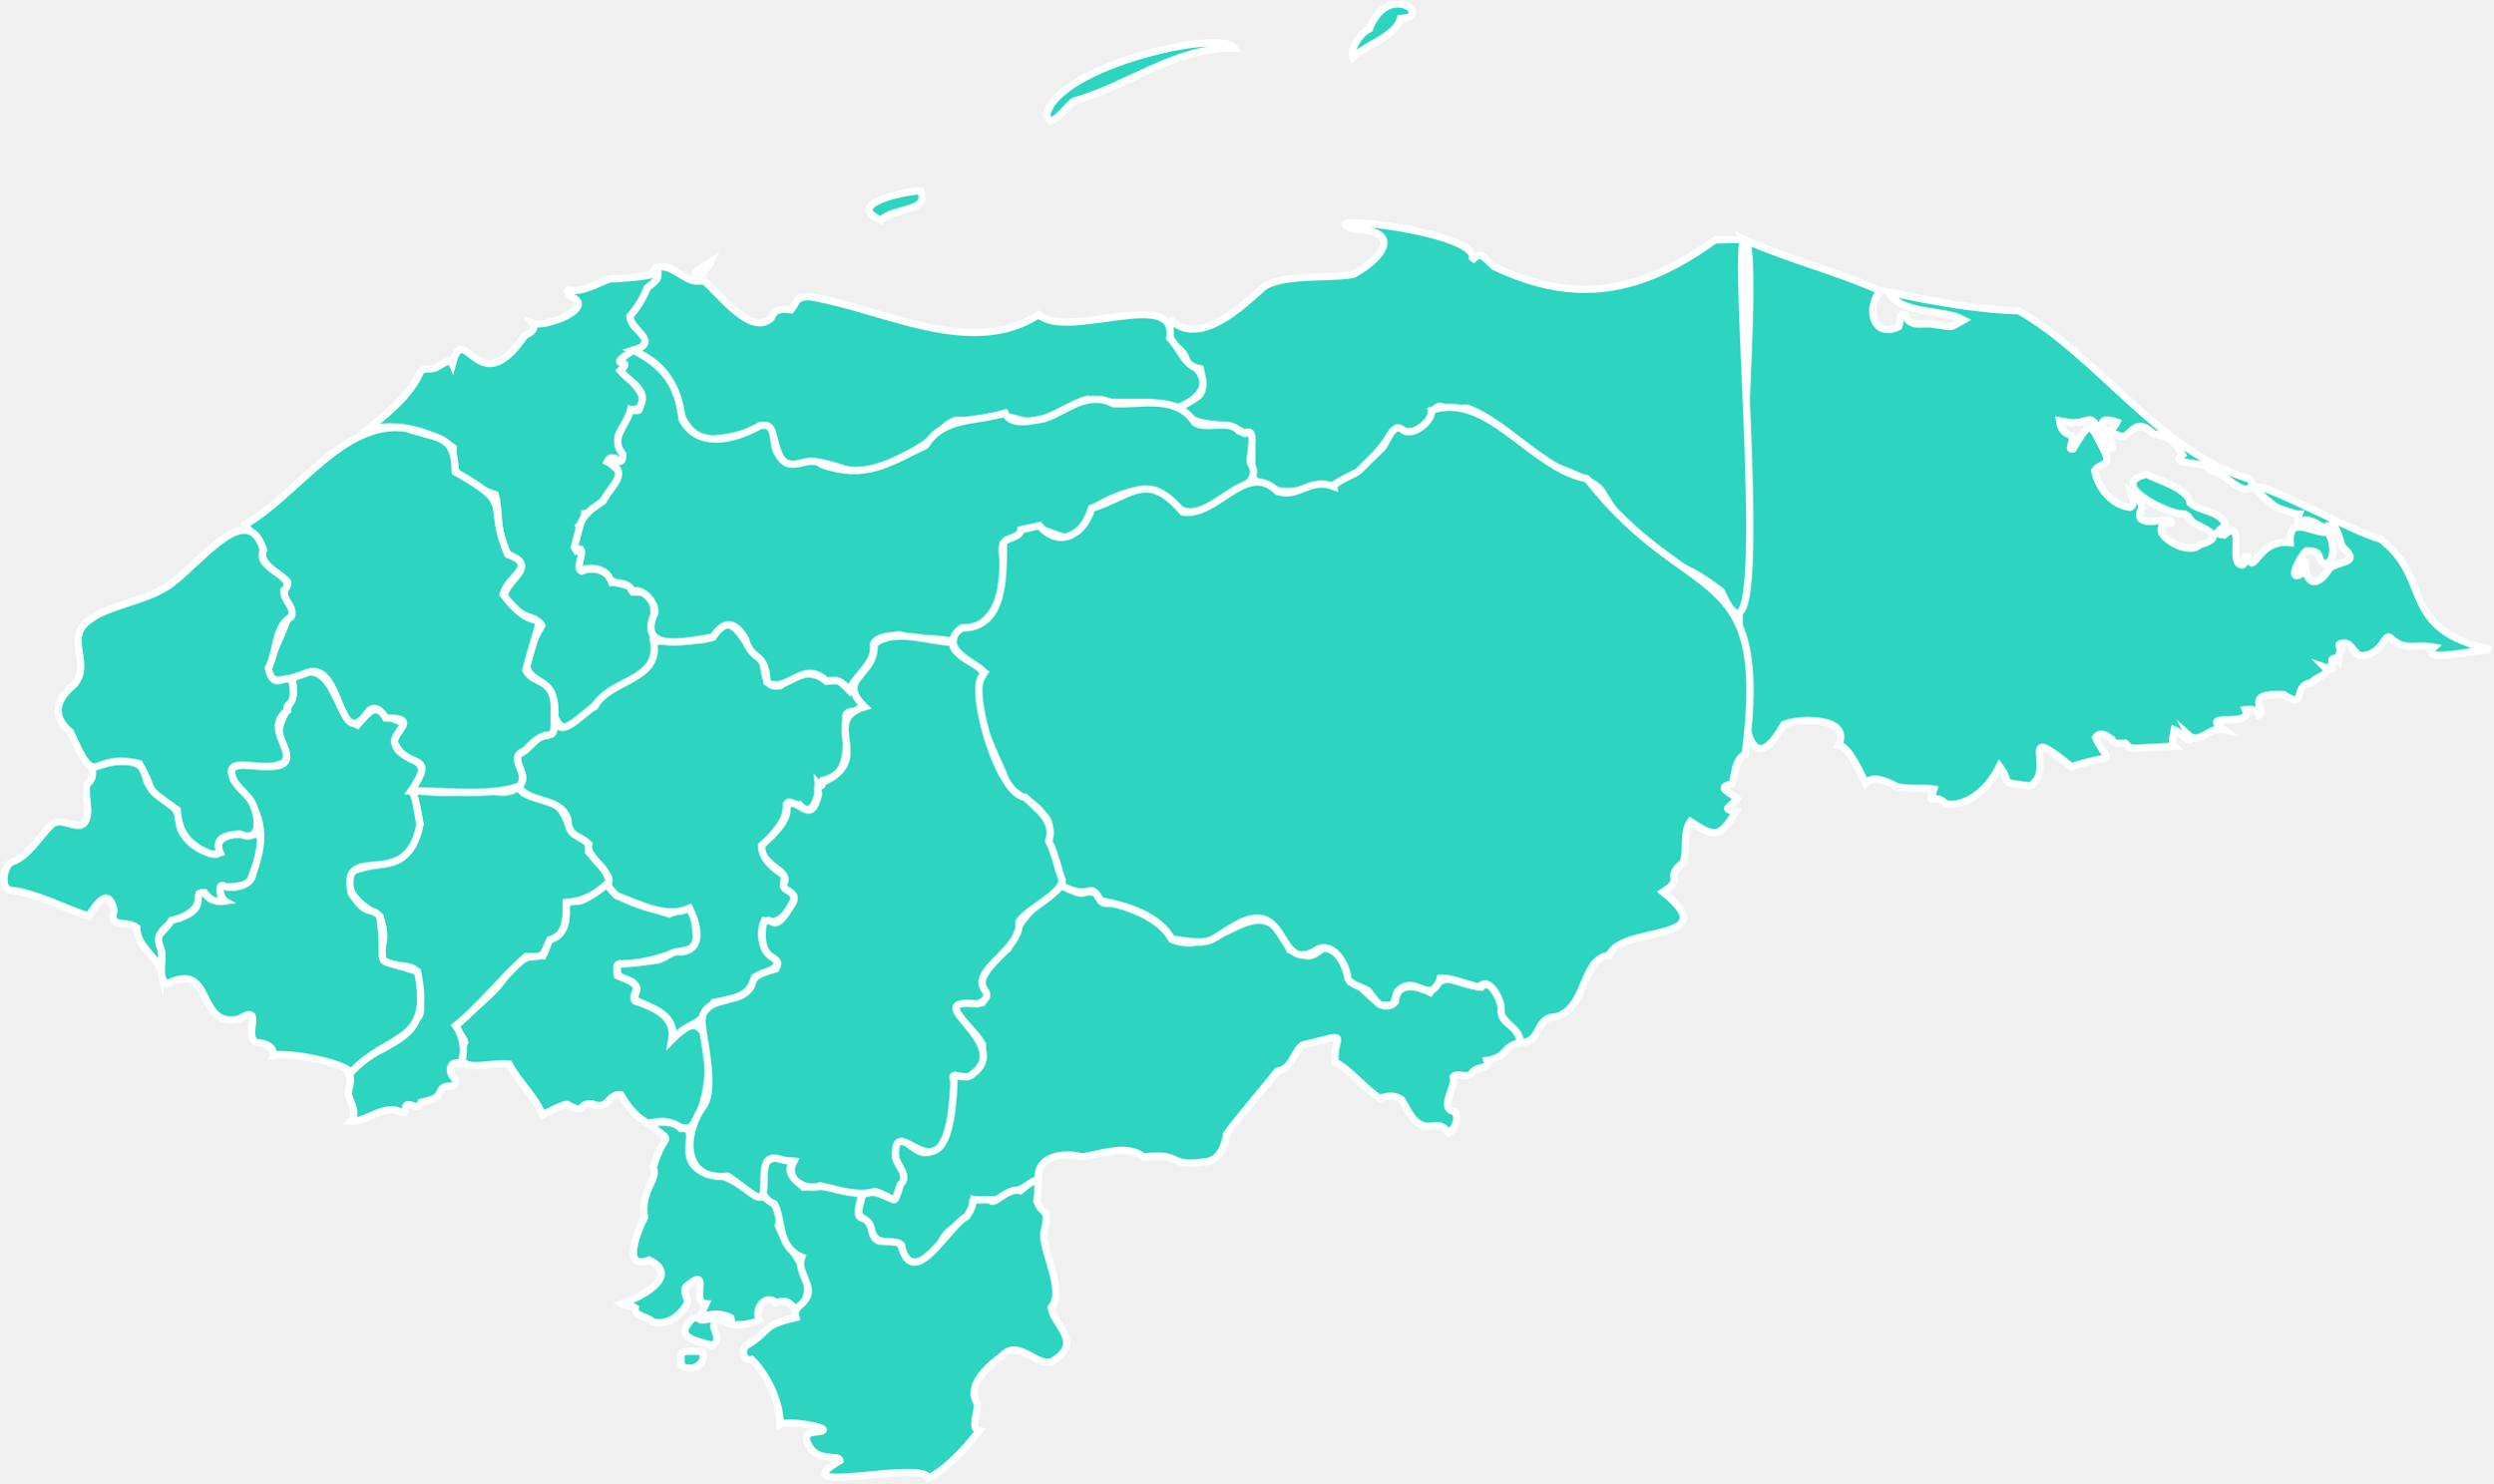
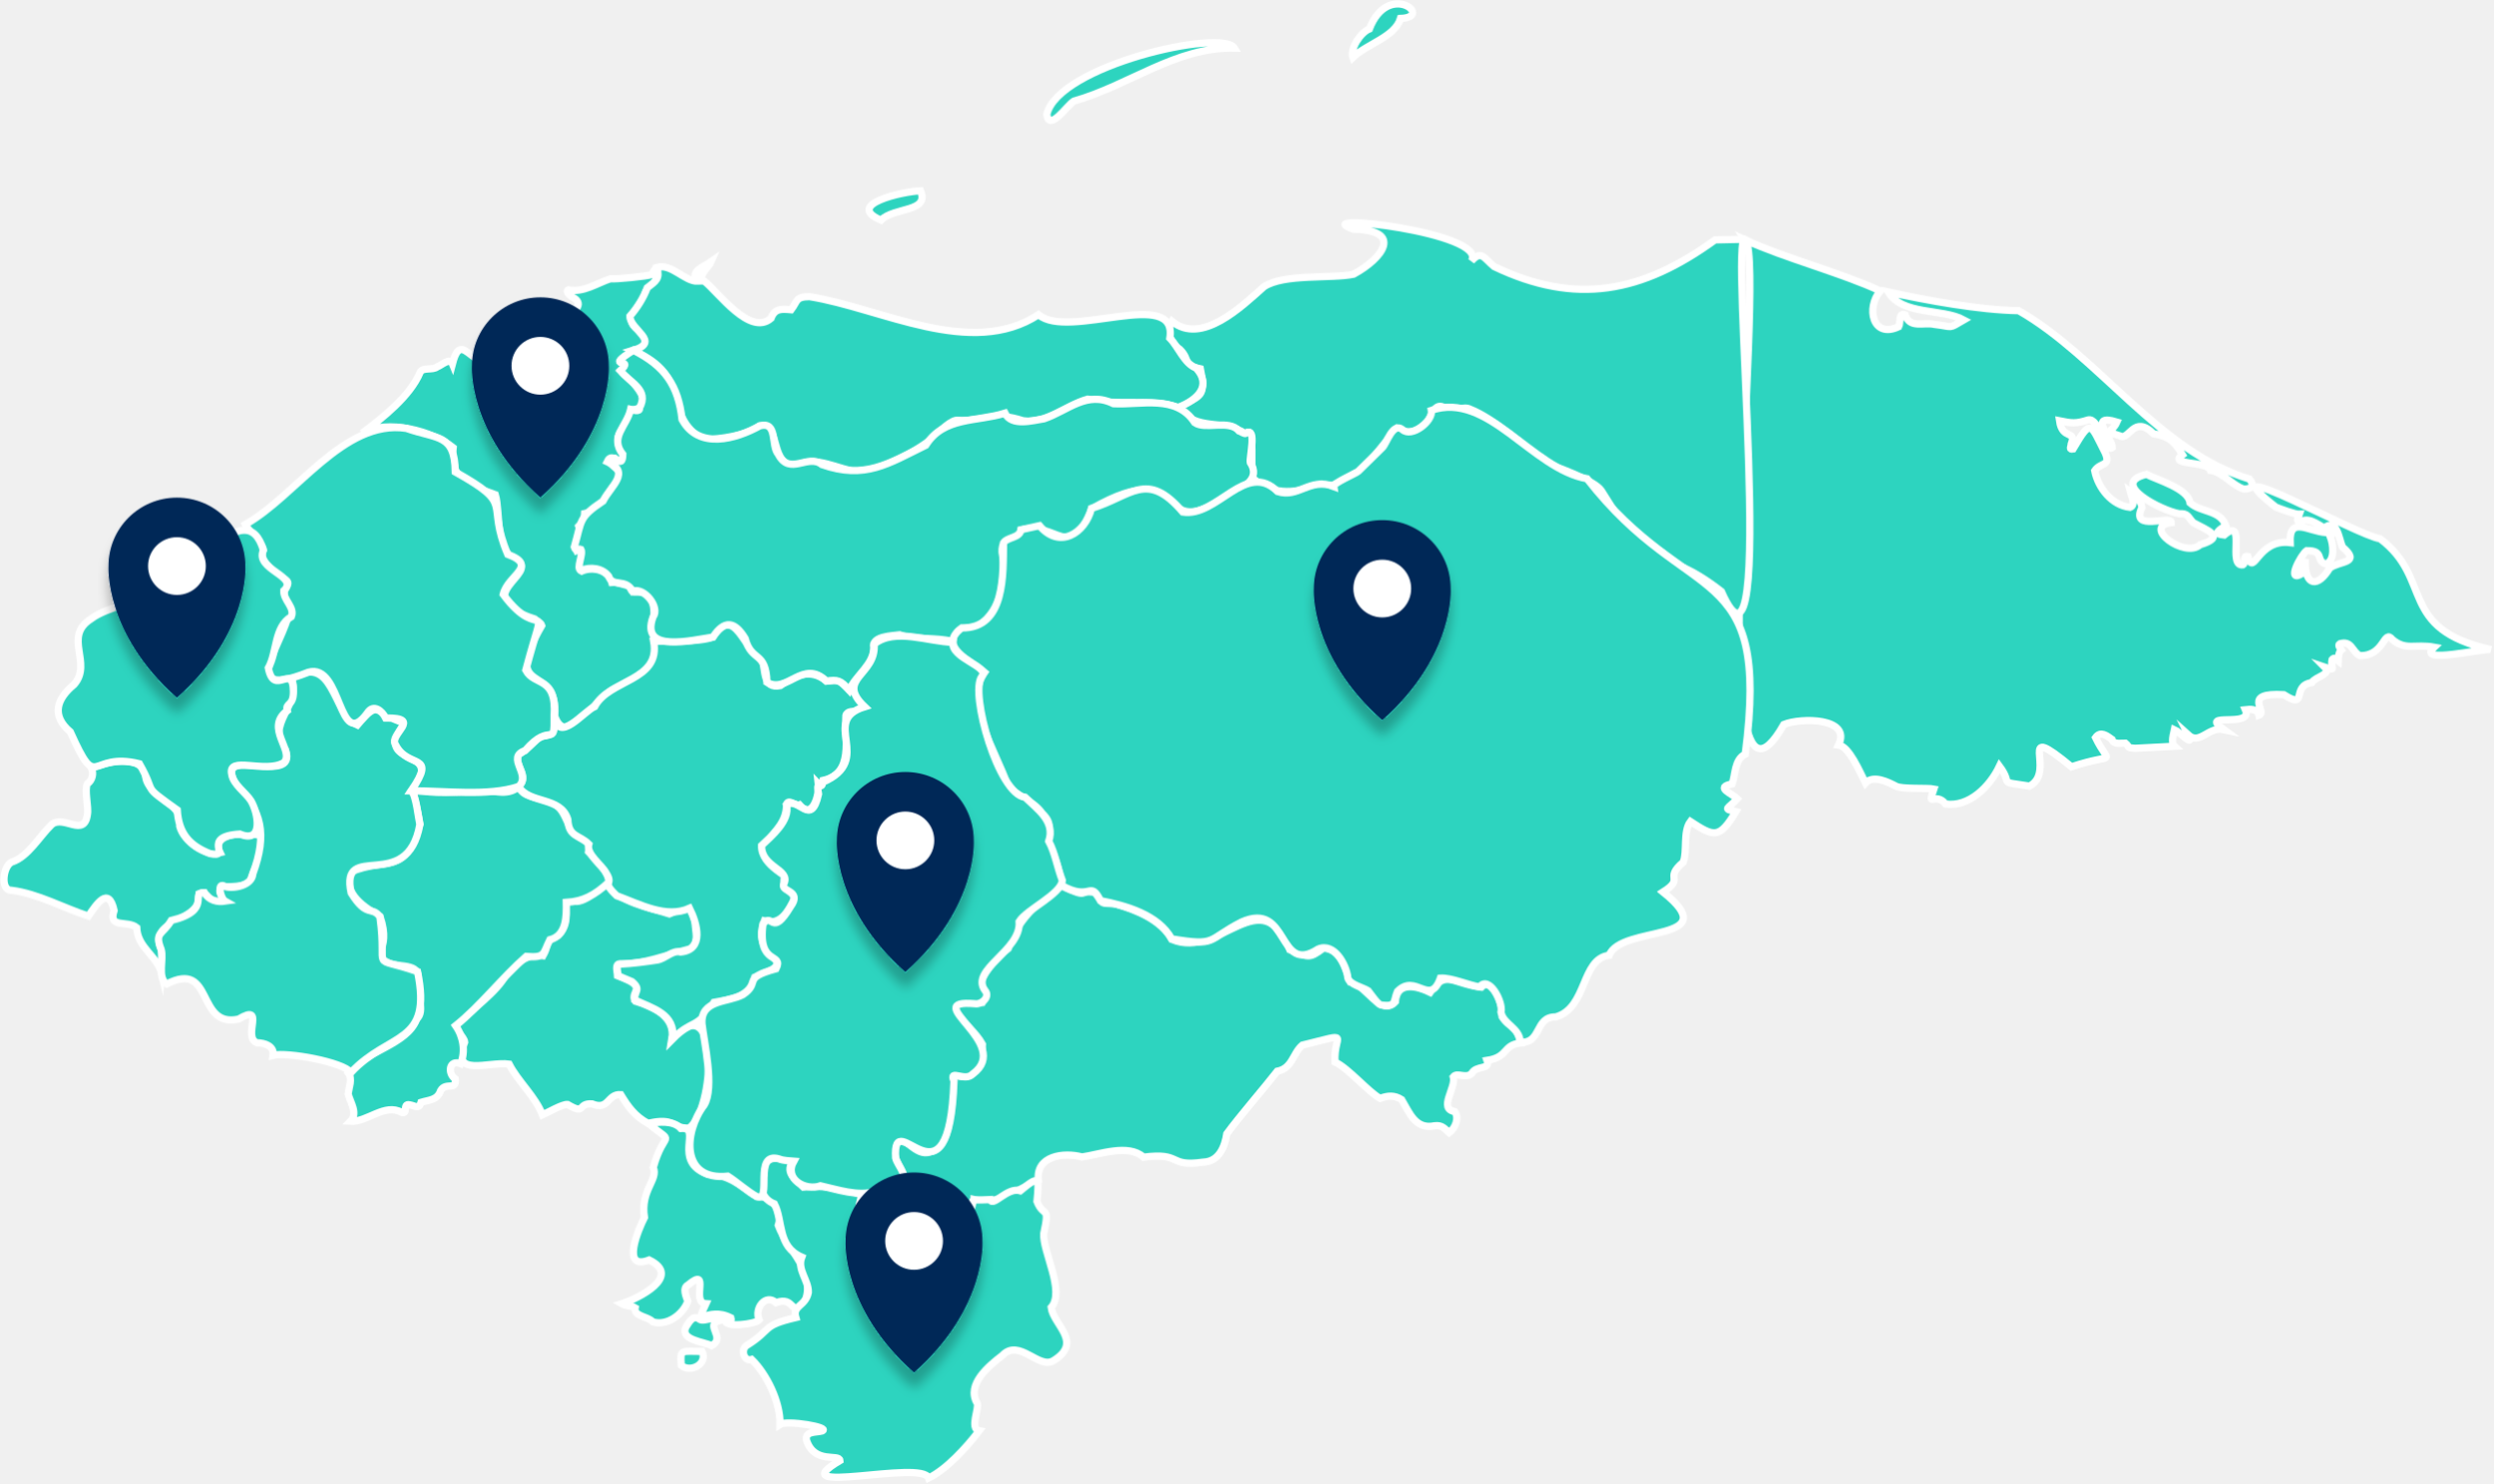
<svg xmlns="http://www.w3.org/2000/svg" width="4877" height="2903" viewBox="0 0 4877 2903" fill="none">
  <path d="M708.4 847.7C748.2 818.3 802.1 775.7 821.8 729C826.6 718.1 846.3 725.4 855.2 718.1C863.6 715.3 879.7 699.2 885 712.1C908.7 621.6 934.9 791.7 1026.2 657.4C1035.9 651.8 1050.3 645.7 1041.1 632.5C1065.6 641.8 1164.6 604.7 1119.5 581.4C1116.3 579 1105 570.9 1111.9 567.3C1141.3 573.3 1168.2 554 1194 545.6C1204.1 546.8 1266.8 540.8 1275.3 537.2C1293 500.2 1294.2 549.3 1263.2 571C1252.7 607.2 1211.3 625.3 1255.6 650.2C1272.5 662.7 1258.4 686 1239.9 686C1178.8 725 1245.5 698.5 1215 726.2C1238.3 745.9 1288.6 798.2 1235.1 802.2C1232.7 833.2 1192.1 849.3 1215.8 879.4C1222.6 893.1 1220.6 914 1202.9 897.1C1165.5 900.7 1229.5 919.6 1211.8 939.3C1185.3 961 1183.6 996.8 1143.4 1005.3C1142.2 1021.4 1145.8 1015.4 1132.1 1029.8C1138.5 1046.3 1122.4 1064 1128.1 1077.7C1153.4 1068 1125.3 1111.5 1137.8 1117.9C1159.5 1108.6 1190.1 1115.1 1196.9 1140C1208.6 1138.8 1218.6 1145.6 1230.3 1145.6C1234.7 1150.8 1233.5 1160.1 1243.2 1158.9C1297.5 1156.1 1272.6 1224.1 1280.2 1256.2C1289.9 1303.7 1249.2 1325.8 1213.4 1345.1C1174.4 1344.7 1110.8 1473.8 1085.1 1401.8C1093.1 1293.6 978.1 1366.4 1059.8 1224.4C1057.8 1218 1049.7 1216.3 1045.7 1211.5C910.1 1167.3 1057.8 1122.6 1010.3 1096.9C967.3 1078.8 979.3 1002.4 968.9 968.2C919.4 949.7 878 938.8 886.4 876.1C845.2 843.2 758.3 820.3 708.4 847.7Z" fill="#2DD4BF" stroke="white" stroke-width="14.173" stroke-miterlimit="10" />
  <path d="M1800.7 373.4C1819.1 415.8 1749.4 404.8 1723.5 430.9C1651.6 400.3 1765.4 374.9 1800.7 373.4Z" fill="#2DD4BF" stroke="white" stroke-width="14.173" stroke-miterlimit="10" />
  <path d="M2047.8 224.2C2069.7 128.1 2391.7 55.5 2414.9 94.1C2300 91.7 2208.9 167.3 2100.8 197.9C2086.5 206.9 2053.3 258.4 2047.8 224.2Z" fill="#2DD4BF" stroke="white" stroke-width="14.173" stroke-miterlimit="10" />
  <path d="M2678.8 56.7C2715.9 -38.7 2805.9 34.1 2739.8 36.1C2728.7 72.5 2674.5 85.7 2646.5 112.4C2640.7 95 2662 63.2 2678.8 56.7Z" fill="#2DD4BF" stroke="white" stroke-width="14.173" stroke-miterlimit="10" />
  <path d="M1110.2 2161.8C1100.1 2161 1070.4 2178.3 1061.1 2182.3C1047.4 2146.5 1013.2 2116.7 995.9 2082.9C954.9 2077.3 880.5 2110.6 909 2039.9C908.2 2029 886.5 2013.8 893.7 2005.3C920.2 1977.9 972.9 1941.8 990.2 1907.2C1007.5 1886.7 1033.6 1865 1062.2 1870.6C1077.9 1842.9 1056.6 1848.9 1092.4 1830.4C1121.8 1801 1095.6 1764 1113.7 1761.2C1138.6 1775.3 1168 1741.1 1186.9 1729.4C1212.6 1767.2 1267.8 1775.3 1309.6 1788.9C1340.6 1777.2 1347.4 1762.3 1359.9 1804.2C1359.5 1823.9 1369.6 1843.2 1350.2 1857.3C1306 1868.2 1259.7 1888.3 1212.2 1886.7C1202.1 1887.1 1208.2 1904 1208.2 1909.6C1273 1934.1 1229.9 1939 1243.2 1959.9C1278.2 1969.6 1322 1990.9 1314.4 2033.9C1411.7 1927.7 1397.3 2175.1 1347.8 2208.1C1313.6 2209.3 1320.9 2186 1267.8 2198.9C1241.7 2184.8 1228.8 2166.3 1214.3 2142.6C1187.4 2141 1191.8 2174.4 1158 2160.7C1128.3 2159 1147.2 2183.5 1110.2 2161.8Z" fill="#2DD4BF" stroke="white" stroke-width="14.173" stroke-miterlimit="10" />
  <path d="M1216 2552C1249.4 2541.5 1335.1 2498.1 1269.9 2466.3C1213.6 2488.4 1249.4 2405.2 1260.7 2383C1252.3 2329.5 1288.4 2309 1278 2285.2C1299.7 2207.6 1323 2243.8 1268.7 2199.5C1288 2195.5 1317.4 2192.7 1331.9 2208.8C1375.3 2204.8 1313.4 2273.2 1384.6 2298.5C1422.8 2297.7 1449.8 2321 1479.9 2341.9C1507.3 2339.5 1532.6 2368.8 1522.5 2398.6C1541.8 2450.5 1598.9 2489.1 1573.6 2550.6C1545 2578.8 1555.9 2536.1 1518.1 2549.8C1497.6 2531.7 1475.1 2561.1 1485.1 2583.6C1478.3 2591.7 1417.9 2599.7 1418.7 2584.4C1422.3 2582.8 1432.8 2587.6 1430 2579.6C1382.9 2555.1 1356.4 2604.5 1380.9 2551.9C1350.3 2550.3 1391.8 2477.1 1345.9 2515.3C1334.2 2521.3 1342.7 2538.6 1345.5 2547.1C1336.3 2572.8 1304.9 2596.2 1276.7 2587.3C1268.3 2576.8 1238.9 2576.8 1242.5 2559.9C1235.7 2555.6 1223.3 2556.4 1216 2552ZM1373.3 2645.3C1385.4 2669.4 1351.2 2687.9 1332.7 2672.7C1330.3 2639.7 1332.3 2645.3 1373.3 2645.3ZM1368.1 2582.1C1377.3 2589.7 1407.5 2570.4 1408.3 2584.5C1376.5 2592.9 1421.2 2617.9 1392.2 2634C1377.3 2626.4 1330.3 2623.1 1341.5 2598.2C1347.2 2589.4 1355.2 2572.5 1368.1 2582.1Z" fill="#2DD4BF" stroke="white" stroke-width="14.173" stroke-miterlimit="10" />
  <path d="M22.6 1742.7C-0.7 1743.1 6.5 1693.6 23.4 1687.2C54.8 1677.1 77.3 1636.9 101 1614C124.3 1594.3 165 1640.6 171 1593.9C173.8 1581 164.6 1545.6 171 1534C180.7 1527.6 183.9 1513.1 178.6 1503C209.2 1492.5 266.3 1475.6 284.8 1511.9C280.4 1560.2 363.6 1569.8 351.6 1617.7C359.6 1647.1 401.5 1676.8 430.4 1669.2C413.9 1636.6 462.6 1628.6 484.7 1635.4C544.2 1619.7 494.4 1700.2 490.3 1723.1C471 1749.2 404.2 1717.5 440.8 1764.5C403 1771.7 409.4 1742 390.1 1749.2C395.3 1807.9 287.5 1795.9 315.7 1859.4C316.9 1871.1 317.7 1895.6 316.5 1906.9C308.1 1870.7 269 1855.8 267.4 1815.6C248.9 1800.7 211.1 1818.4 223.2 1782.2C212.3 1732.7 188.2 1770.9 172.9 1793.1C123.9 1777.3 74 1749.1 22.6 1742.7Z" fill="#2DD4BF" stroke="white" stroke-width="14.173" stroke-miterlimit="10" />
  <path d="M685.5 2194.8C700.8 2179.5 685.5 2158.2 681.1 2141.7C682.3 2128 690.4 2112.3 681.1 2099.9C712.1 2058.5 797.8 2044.8 814.6 1994.9C833.1 1980 814.2 1943.8 816.6 1923.7C827.1 1884.3 784.4 1894.3 761.9 1885.9C717.3 1863.8 768.3 1867.4 743.4 1793.8C714.4 1776.9 671.4 1750.8 684.3 1707.3C760.7 1675.5 790.9 1715.7 821.5 1613.2C803.8 1504.2 781.3 1570.6 945.8 1544.4C968.3 1550 996.1 1556.9 1014.6 1539.6C1023 1560.9 1051.2 1560.5 1069.7 1566.5C1117.6 1581.8 1099.1 1626.8 1144.1 1644.1C1153 1648.5 1153 1658.6 1151.3 1667.4C1163 1679.9 1193.1 1708.4 1190.7 1726.9C1162.9 1753 1140 1764.3 1107.8 1766.3C1108.2 1792.9 1108.6 1831.1 1075.6 1839.5C1061.9 1866.4 1068 1875.3 1029.3 1872.1C983 1912.7 939.2 1969.4 891.3 2007.7C906.6 2029.8 911 2058.4 901 2082.1C878.1 2073.3 875.3 2101.4 890.5 2111.9C893.7 2136 872 2117.1 861.9 2134.8C855.5 2153.7 839.4 2152.9 823.7 2157.7C819.3 2172.2 812 2164.1 800.8 2162.5C787.1 2159.7 798.8 2181.8 785.9 2177.4C752.6 2158.6 718.4 2196.8 685.5 2194.8Z" fill="#2DD4BF" stroke="white" stroke-width="14.173" stroke-miterlimit="10" />
  <path d="M4873.3 1271.6C4860 1268 4724.5 1301.4 4761.9 1266.8C4724.9 1260 4706.4 1274 4680.2 1251.9C4662.9 1229.8 4665.3 1284.5 4616.6 1283.3C4600.9 1275.7 4600.9 1253.1 4577.6 1260C4572.4 1263.2 4578.4 1268.9 4580.4 1272.1C4574.4 1276.9 4574.8 1287.8 4574.4 1294.6C4569.2 1291 4567.6 1284.9 4562.3 1291C4558.3 1308.3 4572.4 1314.3 4547.8 1305.9C4562.3 1320.4 4529.7 1324 4522.5 1336.1C4480.7 1342.5 4516.5 1390.4 4467.8 1359.8C4384.1 1355 4437.2 1392.8 4419.1 1400C4416.7 1387.5 4402.6 1387.9 4392.6 1389.1C4408.7 1426.9 4298.9 1391.1 4350 1428.1C4320.2 1421.7 4303.3 1459.1 4280.8 1438.6C4294.1 1465.5 4262.7 1431.8 4253.9 1428.1C4252.3 1436.2 4246.3 1453.8 4253.9 1460.7L4176.7 1464.7C4158.2 1463.5 4167.8 1462.7 4157.8 1454.6C4149.8 1454.2 4134.5 1458.2 4131.7 1447.4C4121.6 1440.2 4109.2 1430.1 4099.5 1443.8C4127.3 1501.3 4141.3 1471.2 4052.4 1500.9C3939.4 1408 4025.5 1509.8 3970.3 1538.7C3903.9 1528.2 3940.5 1538.7 3911.6 1499.7C3892.7 1539.5 3852.1 1580.2 3806.2 1573.7C3785.3 1548 3769.6 1584.6 3783.3 1544.3C3772.4 1541.9 3718.9 1545.1 3708.9 1538.7C3693.2 1530.6 3664.7 1516.2 3649.4 1532.7C3638.1 1510.2 3617.2 1460.7 3596.7 1458.3C3622.8 1404.4 3523.1 1404.4 3489.7 1418.1C3320.8 1714.2 3456.3 527.9 3414.9 470C3492.5 505.4 3602 534 3678.4 569.4C3650.2 602 3663.1 663.9 3714.6 639.4C3718.2 633 3713.8 610.4 3727.1 616.1C3736 643.9 3763.3 630.2 3784.2 635C3823.6 639.8 3810.3 644.3 3841.7 626.2C3799.5 603.3 3721.4 617.8 3694.1 571.5C3769.7 588 3871.9 606.9 3949.1 608.1C4105.6 697.4 4223.8 884 4400.4 937.5C4411.7 950 4404.4 957.6 4389.5 957.2C4368.6 951.2 4346.9 923.4 4324.3 920.6C4317.5 900.9 4239.4 911.8 4269.6 890C4253.1 862.2 4240.6 853.4 4212.9 849C4173.9 810.4 4165.8 863.5 4146.9 853C4113.1 842.1 4131.6 848.2 4141.3 826C4083 808.3 4132.4 858.2 4132.4 875.9C4116.3 888.4 4107.5 816 4084.5 822C4060.4 829.6 4053.1 828.4 4029 823.6C4034.6 862.6 4062.8 840.5 4051.9 869.1C4051.9 874.3 4046.7 880.4 4055.5 878.8C4091.3 818.5 4088.5 828.1 4118.3 886.4C4130 913.4 4109.4 904.1 4097.8 921.4C4104.6 955.2 4131.2 989 4167 993C4179.5 988.2 4169 969.7 4167 961.6C4177.5 968.8 4189.1 980.5 4190.3 993.4C4166.2 1042.1 4248.2 1007.1 4247.8 1022.8C4189.1 1030.8 4274.4 1093.6 4304.1 1066.2C4356.8 1050.1 4317 1038 4290.4 1022.8C4280.3 1012.3 4280.7 1004.3 4263.4 1005.5C4230.8 1000.3 4123.4 946.8 4199 928.3C4218.7 938.8 4281.1 956.1 4284.3 984.2C4305.6 1003.1 4342.6 997.9 4354.3 1028.4C4343 1036.8 4326.9 1044.9 4351.1 1047.3C4396.2 1009.1 4356.3 1110.1 4387.7 1105.6C4394.9 1101.2 4386.9 1086.3 4397.4 1089.1C4409.5 1131.3 4415.9 1054.1 4480.3 1062.1C4477.9 1009.4 4515.7 1040 4549.9 1042.4C4556.7 1040.4 4571.2 1037.6 4558.3 1049.6C4564.3 1064.1 4569.2 1097.1 4549.9 1103.9C4529 1097.9 4548.3 1077.4 4512.5 1077.8C4502 1084.6 4470.3 1143.4 4504.1 1122.4C4497.7 1115.6 4498.1 1098.3 4509.7 1100.3C4509.7 1147.8 4534.6 1150.2 4557.6 1112C4577.3 1097.1 4620.4 1103.2 4582.5 1070.6C4575.3 1053.7 4572 1013.1 4546.7 1033.6C4533 1025.2 4513.7 1010.3 4498.4 1023.1C4491.2 1018.7 4496.4 1012.6 4498.4 1006.6C4490.4 1007 4459.8 995.7 4452.1 992.5C4306.1 877.1 4615.4 1050 4656 1054.4C4761 1133.3 4689.4 1230.6 4873.3 1271.6Z" fill="#2DD4BF" stroke="white" stroke-width="14.173" stroke-miterlimit="10" />
  <path d="M2975.1 2041.5C2938.9 2045.5 2951.8 2069.2 2909.1 2075.7C2915.9 2095.4 2887.8 2084.1 2878.9 2101.4C2867.2 2112.3 2850.7 2098.2 2843.1 2107.8C2849.1 2128.3 2812.9 2170.5 2845.9 2175.8C2855.2 2188.7 2846.7 2208.4 2835 2217.2C2825.7 2208.8 2821.3 2201.9 2806.8 2203.5C2769 2211.6 2757.7 2178.6 2742 2152.4C2727.9 2143.2 2714.6 2144.4 2699.8 2150C2676.5 2137.1 2638.7 2091.7 2611.7 2078.8C2608.1 2023.7 2647.9 2021.3 2547.7 2045.8C2528.4 2062.3 2528.8 2090.8 2498.6 2096.9C2472.9 2129.9 2425 2185 2400 2219.2C2396 2244.9 2384.7 2273.5 2354.1 2274.7C2283.3 2284.8 2314.3 2255 2237 2265C2207.6 2238.1 2150.9 2259.8 2116.7 2264.6C2080.9 2254.9 2025.8 2262.2 2031.4 2310.5C1989.2 2328.2 1952.2 2360.4 1905.9 2348.3C1907.1 2395.4 1846.4 2397.8 1840.7 2436.4C1819.8 2467.4 1769.9 2494.3 1763.5 2437.6C1726.9 2421.5 1714 2444.8 1699.5 2394.6C1669.7 2372.5 1680.2 2374.1 1686.6 2339.9C1725.2 2315.4 1749.8 2378.5 1760.6 2318.6C1783.1 2293.3 1736.5 2275.2 1753.8 2234.5C1763.1 2215.2 1786.8 2259.4 1813.7 2256.2C1868.4 2246.9 1855.9 2156 1865.2 2115.8C1849.5 2082.8 1918.7 2149.2 1921.9 2044.2C1897.8 1999.1 1812.1 1957.3 1921.9 1962.1C1929.5 1949.6 1934.4 1937.6 1915.5 1934.7C1919.9 1907.8 1948.9 1873.2 1972.2 1856.7C1987.1 1805.2 2030.9 1763 2076.8 1734C2133.9 1760.9 2107.4 1740.8 2142 1746.9C2162.1 1773.4 2149.2 1766.2 2182.2 1769.4C2223.2 1781.1 2271.5 1800.8 2292.8 1839C2387.3 1878.4 2467.4 1721.1 2523.3 1859.1C2559.5 1873.6 2560.7 1877.2 2588.9 1855.9C2623.9 1857.9 2631.5 1895.7 2641.6 1921.9C2672.6 1927.5 2700.3 1991.5 2729.7 1960.9C2732.5 1919.9 2772.3 1929.9 2797.7 1942.4C2828.3 1896.9 2841.1 1925.5 2897.9 1932.3C2918.4 1909.4 2942.6 1970.5 2938.9 1990.6C2954.9 2015 2965 2001.7 2975.1 2041.5Z" fill="#2DD4BF" stroke="white" stroke-width="14.173" stroke-miterlimit="10" />
  <path d="M2292.4 628.8C2350.7 677.1 2430.4 598.6 2472.6 561.2C2511.6 535.1 2604.9 545.9 2648 536.7C2706.3 504.9 2745.3 450.6 2648 448.6C2550.2 414.4 2913.1 455 2878.5 510.9C2898.2 489.2 2902.2 504.5 2923.1 521.8C3082.8 598.2 3211.9 573.3 3355.1 469.5L3414.2 468.3C3381.2 448.2 3480.2 1412 3367.5 1157.7C3244.4 1061.6 3241.2 1138 3132.6 960.2C3118.5 939.3 3042.5 913.5 3019.6 904.7C2987.4 874.5 2917.8 817 2876.8 801.3C2859.1 792 2847.8 811.4 2832.1 802.5C2807.6 782 2803.5 810.1 2793.1 824.6C2774.2 843.5 2756.5 852.8 2732.8 838.7C2713.9 858.4 2681.7 905.9 2657.2 923.6C2636.3 932 2605.7 961 2584.4 947.7C2537.7 964.6 2493.9 972.2 2452.1 937.2C2443.7 923.5 2457.7 827 2436.4 849.1C2394.2 818.9 2338.3 845.9 2305.3 797.2C2348.7 773.1 2359.6 778.7 2348.3 722C2311.7 714 2329.8 705.5 2308.1 683.8C2287.2 670.7 2281.6 644.9 2292.4 628.8Z" fill="#2DD4BF" stroke="white" stroke-width="14.173" stroke-miterlimit="10" />
  <path d="M1014.5 1539.5C1037 1517.8 1004.4 1499.7 1014.5 1476.8C1026.2 1470.8 1046.7 1452.3 1055.1 1441.4C1089.7 1440.2 1082.8 1428.5 1083.7 1400.8C1091.7 1457.9 1142 1392 1163.3 1383.1C1191.9 1329.2 1293.2 1333.6 1278.7 1255.2C1307.7 1255.2 1367.6 1256.8 1394.5 1247.2C1437.9 1179.6 1455.2 1275.4 1491 1291C1498.2 1312.7 1491.8 1348.9 1526.4 1342.1C1553.8 1321.6 1586.3 1307.5 1616.9 1333.3C1643 1330.5 1639.4 1329.3 1661.6 1351C1677.3 1355.4 1702.2 1381.2 1678.1 1391.6C1670.5 1393.2 1657.2 1390.8 1654.8 1400.5C1652 1446 1671.3 1514.3 1609.8 1527.6C1608.2 1533.6 1608.6 1542.5 1600.9 1534.4C1603.3 1555.3 1589.6 1606 1563.9 1575.4C1555.5 1578.6 1542.6 1562.5 1538.6 1574.6C1540.2 1643 1439.2 1651.4 1534.6 1713.8C1530.6 1743.6 1539.4 1734.7 1555.1 1756.4C1543 1783.8 1526.9 1811.9 1495.2 1802.7C1464.2 1881.9 1578.9 1875.1 1476.7 1912.9C1467.4 1952.3 1430 1955.9 1396.7 1962C1361.7 2017.5 1356.1 1993.4 1315.4 2034C1323 1984.5 1275.6 1973.7 1241.4 1957.2C1240.6 1939.5 1255.1 1937.5 1236.2 1921.4L1209.3 1910.1C1209.3 1903.7 1202.5 1886.4 1214.5 1887.2C1234.6 1886.4 1264.8 1882.4 1285.7 1879.2C1302.2 1876.4 1315.5 1859.1 1331.6 1863.5C1378.3 1859.1 1363.8 1807.6 1348.9 1777.8C1303.4 1798.3 1252.4 1770.2 1206.5 1753.3C1174.3 1722.7 1202.1 1734.4 1185.6 1708.6C1177.1 1692.5 1146.2 1672 1151.8 1652.3C1133.3 1633.8 1112 1638.6 1110.8 1604C1097 1558.4 1035.4 1574.1 1014.5 1539.5Z" fill="#2DD4BF" stroke="white" stroke-width="14.173" stroke-miterlimit="10" />
  <path d="M534.2 2065.7C537 2047.6 517.3 2041.2 502.8 2041.2C473 2030.3 521.3 1962.4 466.6 1994.9C382.9 2013 419.1 1878.2 326.2 1926.1C306.9 1913.2 321 1878.2 315.3 1858.5C301.6 1824.3 317.3 1831.1 335 1801.8C417.5 1781.7 369.6 1746.3 399.8 1747.1C407.8 1762 424.7 1766.4 440.4 1764C431.1 1758.8 423.5 1724.2 440.4 1735.4C458.5 1740.2 493.1 1733 494.7 1710.1C523.3 1632.5 511.6 1586.2 462.1 1536.7C412.6 1452.2 582.8 1541.9 558.6 1468.3C517.6 1416.4 590 1381.8 570.3 1327.9C654 1277.2 648.7 1395.9 699 1419.2C744.9 1364.1 732 1398.7 791.9 1415.2C722.7 1506.9 877.2 1457 804.8 1548.3C814.1 1556.7 818.5 1602.2 821.3 1613.9C796.8 1751.5 664.4 1643.3 686.9 1747.8C717.9 1797.7 726.7 1772.3 743.2 1794.5C758.9 1908.3 719.5 1868.1 816.8 1901.9C846.6 2045.9 761.7 2019 686.5 2099.4C672.2 2078.9 561.2 2058.8 534.2 2065.7Z" fill="#2DD4BF" stroke="white" stroke-width="14.173" stroke-miterlimit="10" />
  <path d="M1285.2 523.4C1312.6 514.6 1339.5 551.2 1364.8 550.4C1348.3 530.3 1376.5 522.6 1391.7 511.8C1387.7 521.5 1361.1 542.8 1378 550.4C1406.2 572.9 1466.9 658.6 1508.3 623.2C1515.9 603.1 1529.2 604.7 1547.7 606.3C1560.6 589.4 1555.7 581 1583.5 580.6C1724.3 603.1 1899.3 702.5 2031.6 616C2090.3 666.3 2304.3 560.1 2288.6 661.9C2305.5 679.2 2317.2 712.2 2339.7 720.2C2370.7 753.6 2344.9 782.1 2304.7 797.4C2248 778.9 2186 795.4 2127.7 781.3C2085.9 793 2047.2 830 2001.4 823.5C1943.1 804.6 1933.8 824.3 1874.7 822.7C1862.2 819.9 1838.9 844 1830.9 850.9C1808 877 1711.8 926.9 1678.4 923.7C1641 919.7 1591.9 889.1 1559.7 912.4C1502.2 913.2 1530.3 829.1 1486.1 833.6C1456.7 854.1 1412.1 858.1 1376.7 861.4C1291.4 810.7 1358.2 737.9 1237.9 686C1295 669.1 1231.5 645.4 1232.3 618.8C1246.4 602.7 1258.8 583 1266.1 563.3C1283.6 549.6 1291.2 546 1285.2 523.4Z" fill="#2DD4BF" stroke="white" stroke-width="14.173" stroke-miterlimit="10" />
  <path d="M1239 685.6C1300.5 716.6 1326.7 754 1334.3 821.2C1366.5 880.3 1439.3 859.8 1486.8 833.3C1522.2 824.5 1507.7 871.9 1522.6 889.2C1545.1 932.2 1580.5 887.2 1607.9 909.3C1692 938.7 1737.4 907.7 1811 871.5C1846.4 815.2 1910.4 826 1965.9 808.7C1978.8 835.2 2019.4 823.2 2042.7 819.6C2089.4 803.5 2126 764.1 2178.3 790.2C2233.4 793 2301 771.7 2337.2 827.2C2357.7 841.7 2404.4 820.4 2423.7 843.3C2427.7 844.5 2434.2 850.1 2437.4 848.1C2459.5 833.2 2443.8 896.8 2445.8 905.2C2466.7 937 2432.5 954.7 2407.2 965.9C2250.7 1077.7 2335.2 882.2 2135.7 995.7C2093.9 1104.7 2065.7 1017.8 1997.3 1037.5C1990.9 1061.2 1958.7 1046.3 1960.3 1080.5C1969.6 1132.4 1959.9 1193.1 1914.8 1224.5C1883.8 1235.8 1878.6 1219.3 1862.9 1255.5C1831.5 1247.1 1790.9 1253.1 1759.9 1242.6C1745.8 1244.6 1704.4 1245 1709.2 1267.5C1709.6 1300.5 1674.2 1321.4 1661.3 1350.8C1644 1330.7 1638 1330.3 1616.7 1333.1C1570.8 1288.9 1539.5 1359.2 1500.4 1335.5C1498.4 1272.8 1470.2 1296.9 1457.8 1249.8C1436.9 1215.2 1416.8 1213.6 1394.6 1247C1354 1253 1251.4 1279.2 1277.5 1207.6C1292 1189.1 1259.8 1148.5 1237.7 1157.3C1223.6 1131.1 1198.3 1150.5 1190.6 1127.9C1178.1 1111.4 1154.4 1109 1136.3 1116.6C1126.2 1112.6 1141.9 1084.8 1136.3 1075.2C1129.9 1072.8 1127 1081.2 1123.4 1070.8C1138.7 1017.3 1131.4 1013.3 1179.7 980.7C1194.6 951.3 1235.2 924 1187.8 903.5C1198.7 879.8 1217.6 923.6 1218.4 889.4C1191.9 856 1225.6 835.1 1233.7 801.3C1238.1 802.5 1252.6 807.3 1251 798.5C1270.7 762.3 1232.5 749.8 1213.6 725.3C1244.6 697.6 1177.8 724.6 1239 685.6Z" fill="#2DD4BF" stroke="white" stroke-width="14.173" stroke-miterlimit="10" />
  <path d="M479.5 1026.7C578.9 971.6 671.8 819.9 794.9 838.4C856.4 860.1 889.4 848.5 890.6 923.7C1010.1 990.9 948.9 980.8 993.2 1085C1053.9 1107.9 993.2 1125.6 984.3 1163.4C1060.3 1266 1071.6 1149.7 1028.5 1311.8C1045.4 1343.6 1089.2 1322.7 1084 1401.1C1084.8 1468.7 1078.4 1409.5 1027.3 1469.1C988.3 1482.8 1040.6 1516.2 1014.4 1539.5C954.9 1559.2 870.4 1547.6 804.4 1547.9C856.3 1471.5 798.4 1506.5 773.8 1457.8C759.3 1437.3 828.9 1404.3 754.5 1405.5C747.3 1391 730.4 1377.3 718.7 1395.4C661.2 1474.6 669.6 1296.8 603.3 1315.8C435.6 1382.6 596.1 1212 559.9 1176.2C543.8 1143.6 586.4 1144.8 543 1126.7C532.5 1112.6 505.6 1096.9 514.8 1076.8C517.3 1068.5 482.3 1033.5 479.5 1026.7Z" fill="#2DD4BF" stroke="white" stroke-width="14.173" stroke-miterlimit="10" />
  <path d="M178.2 1211.3C209.2 1187.6 280.4 1175.5 313.8 1155.4C372.1 1131.3 481.5 963.1 515.3 1077C497.6 1115.2 586.5 1127.7 555.1 1156.2C554.3 1175.1 577.2 1188.8 570 1206.9C535.8 1227.4 542.6 1275.7 524.9 1307.5C536.2 1365.4 572.8 1295.4 574 1353.3C574.4 1383.5 557.5 1374.6 561.9 1391.1C516.4 1424.9 577.6 1469.9 555.1 1492.9C517.3 1514.6 444.5 1478 453.3 1515.8C456.1 1535.5 481.5 1552 491.1 1567.7C505.2 1591.8 516 1652.2 469 1632.5C389.8 1637.7 456.5 1680.4 410.3 1670.7C370.9 1655 349.6 1631.7 346.7 1585.4C273.5 1532.7 308.9 1558.5 272.7 1494.9C172.1 1470 193.1 1555.6 137.5 1432.6C99.7 1400.4 111 1367.8 145.1 1339.7C181.8 1297.4 122.3 1246.7 178.2 1211.3Z" fill="#2DD4BF" stroke="white" stroke-width="14.173" stroke-miterlimit="10" />
  <path d="M2062 2662.6C2033 2682.7 1994 2617.9 1960.6 2653.4C1934.5 2673.5 1889.8 2710.1 1911.5 2746.7C1916.3 2755.6 1896.2 2797 1915.5 2800.6C1890.2 2833.6 1851.5 2876.2 1816.5 2893.1C1804 2856.5 1522.5 2930.5 1643.1 2858.9C1641.9 2844.8 1593.6 2866.5 1577.9 2819.5C1573.9 2801 1596.4 2804.2 1608.1 2801C1626.6 2793.8 1539.3 2779.3 1526 2788.1C1526.8 2743.9 1499.5 2689.2 1470.5 2661C1454.8 2665.8 1448.4 2640.9 1461.2 2633.3C1511.9 2601.5 1488.2 2595.1 1556.9 2579C1549.7 2554.9 1575.8 2557.3 1581.4 2529.9C1582.2 2506.2 1558.9 2485.2 1568.5 2460.7C1520.2 2439.8 1532.3 2389.9 1515 2356.5C1490.9 2347.3 1484.4 2323.1 1494.1 2300.2C1486.9 2256.8 1534.7 2264.4 1550.4 2274.9C1535.1 2295.8 1558.4 2310.3 1571.7 2323.6C1608.3 2320 1650.5 2324.8 1685.5 2338.9C1684.3 2348.6 1673.4 2375.5 1683.1 2383.1C1714.9 2392 1696.8 2420.5 1719.7 2429.4C1726.1 2431 1759.1 2428.6 1762.3 2436.6C1787.2 2531.9 1854.8 2399.2 1891.4 2380.7C1918.8 2339.7 1879.7 2351.3 1937.3 2348.1C1942.1 2363.8 1970.7 2322.8 1996 2330.8C2033.8 2299.4 2033 2305.1 2028.6 2351.7C2041.9 2385.1 2054.3 2357.3 2041.9 2414.5C2039.1 2449.1 2084.5 2527.5 2056.4 2559.3C2060.8 2593.4 2118.7 2626.8 2062 2662.6Z" fill="#2DD4BF" stroke="white" stroke-width="14.173" stroke-miterlimit="10" />
  <path d="M3414.2 1476.1C3392.5 1487 3395.3 1516.3 3388.5 1534.4C3353.5 1541.2 3388.1 1552.9 3398.6 1563.4C3379.3 1584.7 3369.2 1582.3 3395.8 1588.7C3363.2 1642.6 3353.2 1638.2 3306.9 1608C3292 1627.7 3301.3 1666.7 3292.8 1687.7C3253.4 1721.1 3297.6 1717.9 3253.4 1746C3378.1 1846.2 3171.3 1810 3148 1869.9C3092.5 1876.7 3105.8 1972.9 3043.4 1990.6C3002 1989.8 3016.4 2042.9 2974.2 2040.1C2973 2011.5 2941.2 2005.5 2936.4 1981.4C2941.2 1960.5 2912.3 1908.2 2894.6 1931.9C2873.7 1928.7 2839.5 1913.4 2817.8 1914.6C2797.3 1971.7 2769.5 1903.7 2733.7 1940.7C2725.3 1960.8 2732.9 1971.3 2701.1 1967.2C2694.3 1964.8 2681 1944.7 2676.6 1939.4C2666.9 1933 2640.4 1927.3 2636.8 1914.5C2634 1888 2609.9 1844.1 2578.5 1857.8C2498 1910.1 2523 1762.9 2428.9 1804.7C2359.7 1840.1 2382.2 1852.6 2292.1 1837.7C2266 1790.2 2202 1772.5 2152.9 1762.9C2131.6 1720.7 2134.8 1766.1 2076.1 1732.7C2074.5 1703.3 2060.8 1671.2 2050 1644.6C2050.8 1620.5 2059.2 1611.6 2038.3 1591.5C2023 1568.2 1987.6 1557.7 1971.1 1537.2C1948.6 1470.8 1883.8 1375.1 1926.1 1316C1900.4 1293.5 1832.4 1266.1 1881.4 1229.1C1967.5 1230.3 1962.2 1122.9 1963.1 1062.6C1970.7 1050.9 1995.3 1053.3 1997.3 1036.9L2033.5 1028.9C2072.5 1075.6 2122.8 1044.2 2135.3 995.1C2214.1 971 2243.1 919.5 2313.9 1002.3C2381.5 1012.8 2437.4 900.5 2499.3 962.1C2539.9 975.4 2562.5 934.3 2608.7 952C2607.5 946 2653.7 925.9 2657 922.6L2704.5 875.9C2712.5 868.3 2724.6 826 2743.1 840.5C2761.2 857.8 2803.8 824.4 2800.2 803.1C2910.8 765.3 2996.1 917.7 3104.7 937C3305.2 1194.6 3464.5 1088.8 3414.2 1476.1Z" fill="#2DD4BF" stroke="white" stroke-width="14.173" stroke-miterlimit="10" />
  <path d="M1373.3 2004.1C1370.1 1956.2 1424 1962.7 1453.3 1947C1489.5 1922.5 1449.3 1915.2 1518.1 1896.3C1534.6 1863.7 1481.1 1891.9 1492.8 1808.2C1512.1 1784.9 1509.3 1836.4 1546.7 1774.4C1570.8 1741.4 1524.2 1746.2 1533.8 1729.3C1546.7 1701.1 1488.7 1697.9 1489.9 1654.9C1508.8 1636.8 1546.2 1606.2 1538.6 1575.7C1562.3 1558 1586.5 1620.7 1601.3 1554.4C1595.7 1521.8 1607.7 1549.6 1609.4 1531.1C1712 1487.3 1602.2 1410.8 1691.5 1383.5C1633.2 1328 1714.8 1322 1710 1260.8C1750.6 1228.2 1816.2 1256.4 1864.1 1257.2C1860.1 1289.4 1937.7 1304.3 1920.4 1324.4C1896.7 1356.2 1953.4 1555.7 2005.3 1560.5C2030.2 1584.6 2064.8 1608 2051.6 1646.6C2064.1 1669.5 2068.5 1698.9 2078.2 1723.4C2075.4 1750.7 2008.2 1780.1 1993.7 1803.8C1998.5 1861.3 1895.6 1897.9 1927.3 1939.4C1937.4 1951.5 1919.7 1967.2 1906.8 1964.7C1794.2 1955.4 1984 2043.1 1902.8 2102.3C1887.9 2118.8 1855.3 2091 1866.2 2116C1856.5 2387.5 1745.5 2155.8 1752 2266.4C1756 2283.3 1779.4 2301.8 1761.3 2318.7C1744.8 2363.4 1760.9 2348.9 1711.8 2332C1679.6 2342.9 1636.6 2328 1605.2 2321.1C1575.8 2331.6 1533.2 2308.2 1552.9 2272.8C1543.7 2272 1532.8 2272 1523.9 2268.4C1472.8 2253.1 1511.4 2353.3 1480.9 2342.4C1463.6 2333.5 1439.9 2312.2 1423.8 2302.2C1331.7 2311.9 1336.9 2216.5 1377.5 2163C1398.3 2129.2 1377.3 2039.9 1373.3 2004.1Z" fill="#2DD4BF" stroke="white" stroke-width="14.173" stroke-miterlimit="10" />
+   <g filter="url(#filter0_d_904_1157)">
+     <path d="M346.323 1169.6C380.178 1169.6 407.623 1142.15 407.623 1108.3C407.623 1074.44 380.178 1047 346.323 1047C312.468 1047 285.023 1074.44 285.023 1108.3C285.023 1142.15 312.468 1169.6 346.323 1169.6Z" fill="white" />
+     <path d="M480.023 1107.9C480.023 1033.9 420.023 974 346.123 974C272.123 974 212.123 1034 212.123 1107.9C212.123 1107.9 202.823 1239 346.023 1365.8C489.423 1239 480.023 1107.9 480.023 1107.9ZM346.123 1164.5C314.923 1164.5 289.623 1139.2 289.623 1108C289.623 1076.8 314.923 1051.5 346.123 1051.5C377.323 1051.5 402.623 1076.8 402.623 1108C402.623 1139.2 377.323 1164.5 346.123 1164.5Z" fill="#002857" />
+   </g>
+   <g filter="url(#filter1_d_904_1157)">
+     <path d="M1057.32 777.6C1091.18 777.6 1118.62 750.155 1118.62 716.3C1118.62 682.445 1091.18 655 1057.32 655C1023.47 655 996.023 682.445 996.023 716.3C996.023 750.155 1023.47 777.6 1057.32 777.6Z" fill="white" />
+     <path d="M1191.02 715.9C1191.02 641.9 1131.02 582 1057.12 582C983.123 582 923.123 642 923.123 715.9C923.123 715.9 913.823 847 1057.02 973.8C1200.42 847 1191.02 715.9 1191.02 715.9ZM1057.12 772.5C1025.92 772.5 1000.62 747.2 1000.62 716C1000.62 684.8 1025.92 659.5 1057.12 659.5C1088.32 659.5 1113.62 684.8 1113.62 716C1113.62 747.2 1088.32 772.5 1057.12 772.5Z" fill="#002857" />
+   </g>
+   <g filter="url(#filter2_d_904_1157)">
+     <path d="M1771.32 1706.6C1805.18 1706.6 1832.62 1679.15 1832.62 1645.3C1832.62 1611.44 1805.18 1584 1771.32 1584C1737.47 1584 1710.02 1611.44 1710.02 1645.3C1710.02 1679.15 1737.47 1706.6 1771.32 1706.6Z" fill="white" />
+     <path d="M1905.02 1644.9C1905.02 1570.9 1845.02 1511 1771.12 1511C1697.12 1511 1637.12 1571 1637.12 1644.9C1637.12 1644.9 1627.82 1776 1771.02 1902.8C1914.42 1776 1905.02 1644.9 1905.02 1644.9ZM1771.12 1701.5C1739.92 1701.5 1714.62 1676.2 1714.62 1645C1714.62 1613.8 1739.92 1588.5 1771.12 1588.5C1802.32 1588.5 1827.62 1613.8 1827.62 1645C1827.62 1676.2 1802.32 1701.5 1771.12 1701.5Z" fill="#002857" />
+   </g>
+   <g filter="url(#filter3_d_904_1157)">
+     <path d="M1788.32 2490.6C1822.18 2490.6 1849.62 2463.15 1849.62 2429.3C1849.62 2395.44 1822.18 2368 1788.32 2368C1754.47 2368 1727.02 2395.44 1727.02 2429.3C1727.02 2463.15 1754.47 2490.6 1788.32 2490.6Z" fill="white" />
+     <path d="M1922.02 2428.9C1922.02 2354.9 1862.02 2295 1788.12 2295C1714.12 2295 1654.12 2355 1654.12 2428.9C1654.12 2428.9 1644.82 2560 1788.02 2686.8C1931.42 2560 1922.02 2428.9 1922.02 2428.9ZM1788.12 2485.5C1756.92 2485.5 1731.62 2460.2 1731.62 2429C1731.62 2397.8 1756.92 2372.5 1788.12 2372.5C1819.32 2372.5 1844.62 2397.8 1844.62 2429C1844.62 2460.2 1819.32 2485.5 1788.12 2485.5Z" fill="#002857" />
+   </g>
+   <g filter="url(#filter4_d_904_1157)">
+     <path d="M2704.32 1213.6C2738.18 1213.6 2765.62 1186.15 2765.62 1152.3C2765.62 1118.44 2738.18 1091 2704.32 1091C2670.47 1091 2643.02 1118.44 2643.02 1152.3C2643.02 1186.15 2670.47 1213.6 2704.32 1213.6Z" fill="white" />
+     <path d="M2838.02 1151.9C2838.02 1077.9 2778.02 1018 2704.12 1018C2630.12 1018 2570.12 1078 2570.12 1151.9C2570.12 1151.9 2560.82 1283 2704.02 1409.8C2847.42 1283 2838.02 1151.9 2838.02 1151.9ZM2704.12 1208.5C2672.92 1208.5 2647.62 1183.2 2647.62 1152C2647.62 1120.8 2672.92 1095.5 2704.12 1095.5C2735.32 1095.5 2760.62 1120.8 2760.62 1152C2760.62 1183.2 2735.32 1208.5 2704.12 1208.5Z" fill="#002857" />
+   </g>
+   <defs>
+     <filter id="filter0_d_904_1157" x="192" y="974" width="308.149" height="441.8" filterUnits="userSpaceOnUse" color-interpolation-filters="sRGB">
+       <feFlood flood-opacity="0" result="BackgroundImageFix" />
+       <feColorMatrix in="SourceAlpha" type="matrix" values="0 0 0 0 0 0 0 0 0 0 0 0 0 0 0 0 0 0 127 0" result="hardAlpha" />
+       <feOffset dy="30" />
+       <feGaussianBlur stdDeviation="10" />
+       <feComposite in2="hardAlpha" operator="out" />
+       <feColorMatrix type="matrix" values="0 0 0 0 0 0 0 0 0 0 0 0 0 0 0 0 0 0 0.25 0" />
+       <feBlend mode="normal" in2="BackgroundImageFix" result="effect1_dropShadow_904_1157" />
+       <feBlend mode="normal" in="SourceGraphic" in2="effect1_dropShadow_904_1157" result="shape" />
+     </filter>
+     <filter id="filter1_d_904_1157" x="903" y="582" width="308.149" height="441.8" filterUnits="userSpaceOnUse" color-interpolation-filters="sRGB">
+       <feFlood flood-opacity="0" result="BackgroundImageFix" />
+       <feColorMatrix in="SourceAlpha" type="matrix" values="0 0 0 0 0 0 0 0 0 0 0 0 0 0 0 0 0 0 127 0" result="hardAlpha" />
+       <feOffset dy="30" />
+       <feGaussianBlur stdDeviation="10" />
+       <feComposite in2="hardAlpha" operator="out" />
+       <feColorMatrix type="matrix" values="0 0 0 0 0 0 0 0 0 0 0 0 0 0 0 0 0 0 0.25 0" />
+       <feBlend mode="normal" in2="BackgroundImageFix" result="effect1_dropShadow_904_1157" />
+       <feBlend mode="normal" in="SourceGraphic" in2="effect1_dropShadow_904_1157" result="shape" />
+     </filter>
+     <filter id="filter2_d_904_1157" x="1617" y="1511" width="308.149" height="441.8" filterUnits="userSpaceOnUse" color-interpolation-filters="sRGB">
+       <feFlood flood-opacity="0" result="BackgroundImageFix" />
+       <feColorMatrix in="SourceAlpha" type="matrix" values="0 0 0 0 0 0 0 0 0 0 0 0 0 0 0 0 0 0 127 0" result="hardAlpha" />
+       <feOffset dy="30" />
+       <feGaussianBlur stdDeviation="10" />
+       <feComposite in2="hardAlpha" operator="out" />
+       <feColorMatrix type="matrix" values="0 0 0 0 0 0 0 0 0 0 0 0 0 0 0 0 0 0 0.25 0" />
+       <feBlend mode="normal" in2="BackgroundImageFix" result="effect1_dropShadow_904_1157" />
+       <feBlend mode="normal" in="SourceGraphic" in2="effect1_dropShadow_904_1157" result="shape" />
+     </filter>
+     <filter id="filter3_d_904_1157" x="1634" y="2295" width="308.149" height="441.8" filterUnits="userSpaceOnUse" color-interpolation-filters="sRGB">
+       <feFlood flood-opacity="0" result="BackgroundImageFix" />
+       <feColorMatrix in="SourceAlpha" type="matrix" values="0 0 0 0 0 0 0 0 0 0 0 0 0 0 0 0 0 0 127 0" result="hardAlpha" />
+       <feOffset dy="30" />
+       <feGaussianBlur stdDeviation="10" />
+       <feComposite in2="hardAlpha" operator="out" />
+       <feColorMatrix type="matrix" values="0 0 0 0 0 0 0 0 0 0 0 0 0 0 0 0 0 0 0.25 0" />
+       <feBlend mode="normal" in2="BackgroundImageFix" result="effect1_dropShadow_904_1157" />
+       <feBlend mode="normal" in="SourceGraphic" in2="effect1_dropShadow_904_1157" result="shape" />
+     </filter>
+     <filter id="filter4_d_904_1157" x="2550" y="1018" width="308.149" height="441.8" filterUnits="userSpaceOnUse" color-interpolation-filters="sRGB">
+       <feFlood flood-opacity="0" result="BackgroundImageFix" />
+       <feColorMatrix in="SourceAlpha" type="matrix" values="0 0 0 0 0 0 0 0 0 0 0 0 0 0 0 0 0 0 127 0" result="hardAlpha" />
+       <feOffset dy="30" />
+       <feGaussianBlur stdDeviation="10" />
+       <feComposite in2="hardAlpha" operator="out" />
+       <feColorMatrix type="matrix" values="0 0 0 0 0 0 0 0 0 0 0 0 0 0 0 0 0 0 0.25 0" />
+       <feBlend mode="normal" in2="BackgroundImageFix" result="effect1_dropShadow_904_1157" />
+       <feBlend mode="normal" in="SourceGraphic" in2="effect1_dropShadow_904_1157" result="shape" />
+     </filter>
+   </defs>
</svg>
